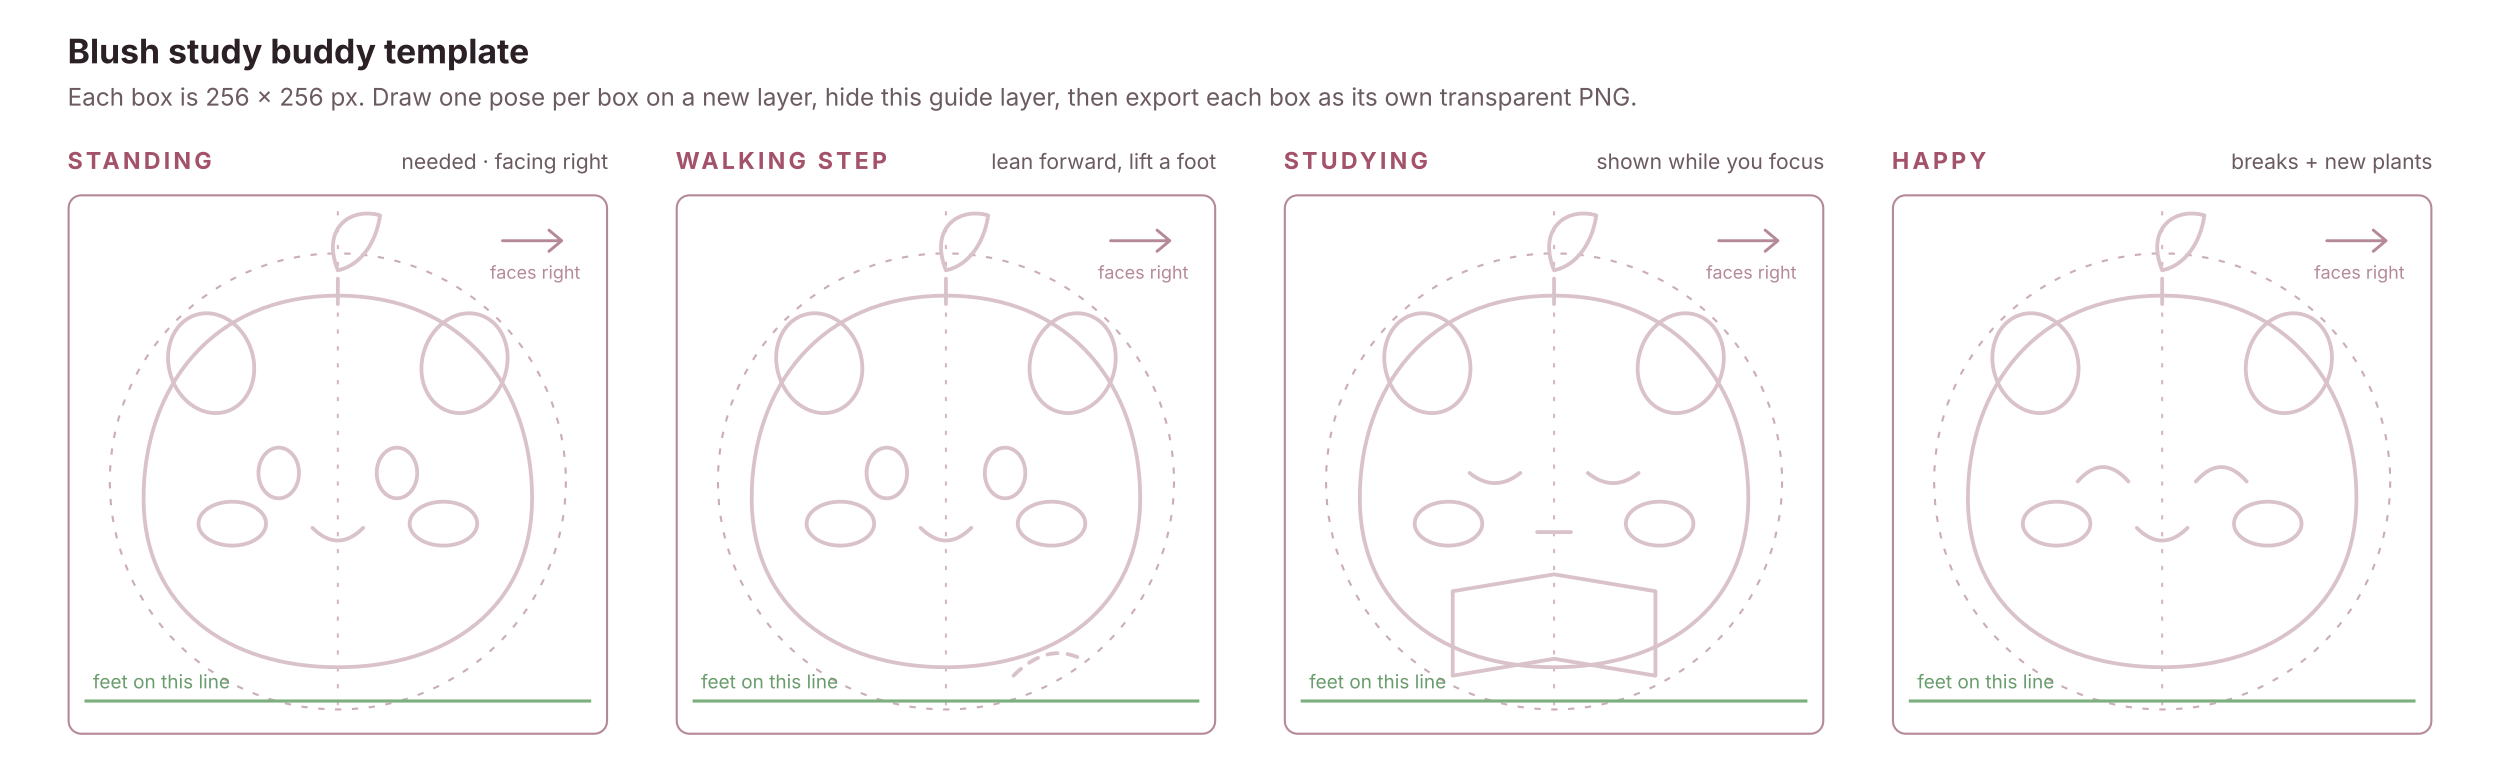
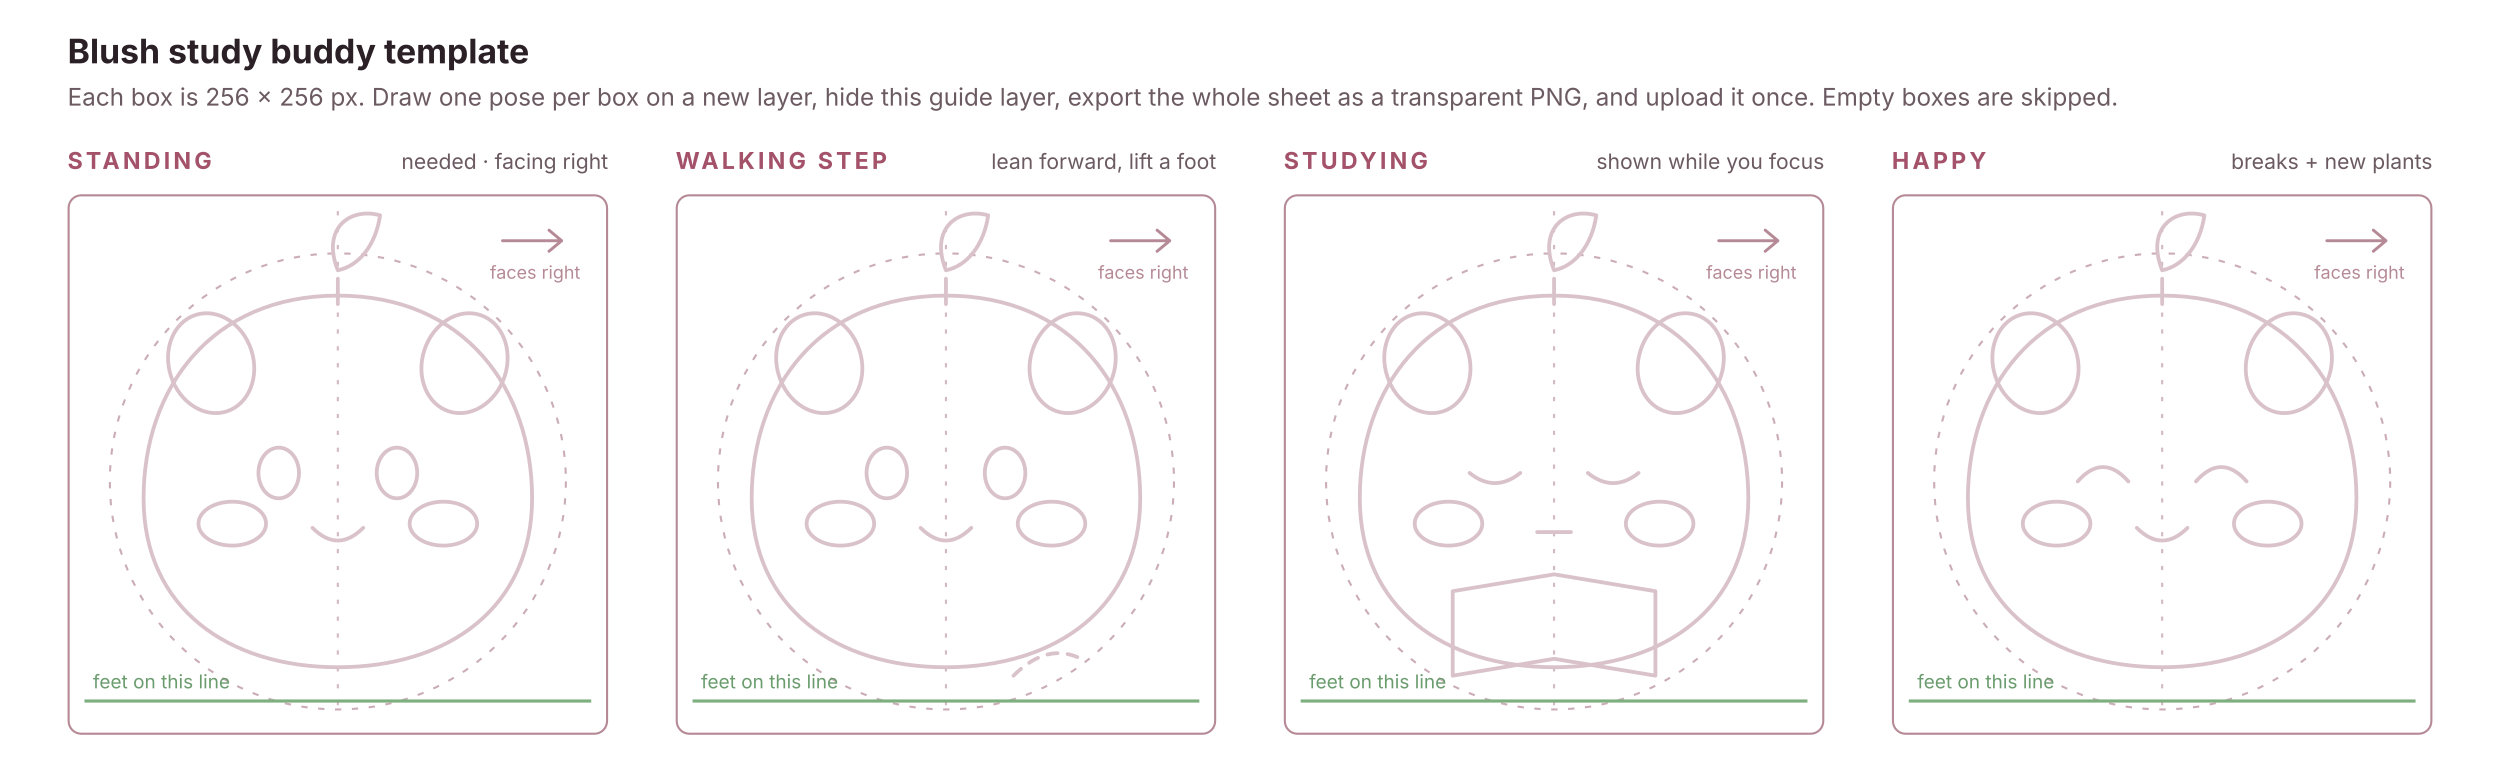
<svg xmlns="http://www.w3.org/2000/svg" width="1184" height="366" viewBox="0 0 1184 366">
  <text x="32" y="30" font-size="16" font-weight="700" fill="#2A2025" font-family="Inter, Arial, sans-serif">Blush study buddy template</text>
-   <text x="32" y="50" font-size="11.5" fill="#6B5A61" font-family="Inter, Arial, sans-serif">Each box is 256 × 256 px. Draw one pose per box on a new layer, hide this guide layer, then export each box as its own transparent PNG.</text>
+   <text x="32" y="50" font-size="11.5" fill="#6B5A61" font-family="Inter, Arial, sans-serif">Each box is 256 × 256 px. Draw one pose per box on a new layer, hide this guide layer, export the whole sheet as a transparent PNG, and upload it once. Empty boxes are skipped.</text>
  <text x="32" y="80" font-size="11" font-weight="700" letter-spacing="1.5" fill="#A3526A" font-family="Inter, Arial, sans-serif">STANDING</text>
  <text x="288" y="80" text-anchor="end" font-size="10" fill="#6B5A61" font-family="Inter, Arial, sans-serif">needed · facing right</text>
  <g transform="translate(32 92)">
    <rect x=".5" y=".5" width="255" height="255" rx="6" fill="none" stroke="#B58A96" stroke-width="1" />
    <circle cx="128" cy="136" r="108" fill="none" stroke="#B58A96" stroke-width="1" stroke-dasharray="3 5" opacity=".7" />
    <line x1="128" y1="8" x2="128" y2="248" stroke="#B58A96" stroke-width="1" stroke-dasharray="2 6" opacity=".6" />
    <line x1="8" y1="240" x2="248" y2="240" stroke="#7DAF7F" stroke-width="1.5" />
    <text x="12" y="234" font-size="9" fill="#6A9C6E" font-family="Inter, Arial, sans-serif">feet on this line</text>
    <path d="M206 22 h28 m-6 -5 l6 5 l-6 5" fill="none" stroke="#B58A96" stroke-width="1.4" stroke-linecap="round" stroke-linejoin="round" />
    <text x="200" y="40" font-size="8.5" fill="#B58A96" font-family="Inter, Arial, sans-serif">faces right</text>
    <g transform="scale(4)" fill="none" stroke="#D9C2C9" stroke-width=".45" stroke-linecap="round" stroke-linejoin="round">
      <path d="M32 9 C30 4 33.5 1.5 37 2.5 C36.5 6 34.5 8.5 32 9Z" />
      <path d="M32 10 V13" />
      <ellipse cx="17" cy="20" rx="5" ry="6" transform="rotate(-18 17 20)" />
      <ellipse cx="47" cy="20" rx="5" ry="6" transform="rotate(18 47 20)" />
      <path d="M32 12 C47 12 55 23 55 36 C55 49 45 56 32 56 C19 56 9 49 9 36 C9 23 17 12 32 12Z" />
      <ellipse cx="19.5" cy="39" rx="4" ry="2.6" />
      <ellipse cx="44.5" cy="39" rx="4" ry="2.6" />
      <ellipse cx="25" cy="33" rx="2.4" ry="3" />
      <ellipse cx="39" cy="33" rx="2.4" ry="3" />
      <path d="M29 39.5 q3 3 6 0" />
    </g>
  </g>
  <text x="320" y="80" font-size="11" font-weight="700" letter-spacing="1.5" fill="#A3526A" font-family="Inter, Arial, sans-serif">WALKING STEP</text>
  <text x="576" y="80" text-anchor="end" font-size="10" fill="#6B5A61" font-family="Inter, Arial, sans-serif">lean forward, lift a foot</text>
  <g transform="translate(320 92)">
    <rect x=".5" y=".5" width="255" height="255" rx="6" fill="none" stroke="#B58A96" stroke-width="1" />
    <circle cx="128" cy="136" r="108" fill="none" stroke="#B58A96" stroke-width="1" stroke-dasharray="3 5" opacity=".7" />
    <line x1="128" y1="8" x2="128" y2="248" stroke="#B58A96" stroke-width="1" stroke-dasharray="2 6" opacity=".6" />
    <line x1="8" y1="240" x2="248" y2="240" stroke="#7DAF7F" stroke-width="1.5" />
    <text x="12" y="234" font-size="9" fill="#6A9C6E" font-family="Inter, Arial, sans-serif">feet on this line</text>
    <path d="M206 22 h28 m-6 -5 l6 5 l-6 5" fill="none" stroke="#B58A96" stroke-width="1.4" stroke-linecap="round" stroke-linejoin="round" />
    <text x="200" y="40" font-size="8.5" fill="#B58A96" font-family="Inter, Arial, sans-serif">faces right</text>
    <g transform="scale(4)" fill="none" stroke="#D9C2C9" stroke-width=".45" stroke-linecap="round" stroke-linejoin="round">
      <path d="M32 9 C30 4 33.5 1.5 37 2.5 C36.5 6 34.5 8.5 32 9Z" />
      <path d="M32 10 V13" />
      <ellipse cx="17" cy="20" rx="5" ry="6" transform="rotate(-18 17 20)" />
      <ellipse cx="47" cy="20" rx="5" ry="6" transform="rotate(18 47 20)" />
      <path d="M32 12 C47 12 55 23 55 36 C55 49 45 56 32 56 C19 56 9 49 9 36 C9 23 17 12 32 12Z" />
      <ellipse cx="19.5" cy="39" rx="4" ry="2.6" />
      <ellipse cx="44.5" cy="39" rx="4" ry="2.6" />
      <ellipse cx="25" cy="33" rx="2.4" ry="3" />
      <ellipse cx="39" cy="33" rx="2.4" ry="3" />
      <path d="M29 39.5 q3 3 6 0" />
      <path d="M40 57 q4 -4 8 -2" stroke-dasharray="1.2 1.2" />
    </g>
  </g>
  <text x="608" y="80" font-size="11" font-weight="700" letter-spacing="1.5" fill="#A3526A" font-family="Inter, Arial, sans-serif">STUDYING</text>
  <text x="864" y="80" text-anchor="end" font-size="10" fill="#6B5A61" font-family="Inter, Arial, sans-serif">shown while you focus</text>
  <g transform="translate(608 92)">
    <rect x=".5" y=".5" width="255" height="255" rx="6" fill="none" stroke="#B58A96" stroke-width="1" />
    <circle cx="128" cy="136" r="108" fill="none" stroke="#B58A96" stroke-width="1" stroke-dasharray="3 5" opacity=".7" />
    <line x1="128" y1="8" x2="128" y2="248" stroke="#B58A96" stroke-width="1" stroke-dasharray="2 6" opacity=".6" />
    <line x1="8" y1="240" x2="248" y2="240" stroke="#7DAF7F" stroke-width="1.5" />
    <text x="12" y="234" font-size="9" fill="#6A9C6E" font-family="Inter, Arial, sans-serif">feet on this line</text>
    <path d="M206 22 h28 m-6 -5 l6 5 l-6 5" fill="none" stroke="#B58A96" stroke-width="1.4" stroke-linecap="round" stroke-linejoin="round" />
    <text x="200" y="40" font-size="8.5" fill="#B58A96" font-family="Inter, Arial, sans-serif">faces right</text>
    <g transform="scale(4)" fill="none" stroke="#D9C2C9" stroke-width=".45" stroke-linecap="round" stroke-linejoin="round">
      <path d="M32 9 C30 4 33.5 1.5 37 2.5 C36.5 6 34.5 8.5 32 9Z" />
      <path d="M32 10 V13" />
      <ellipse cx="17" cy="20" rx="5" ry="6" transform="rotate(-18 17 20)" />
      <ellipse cx="47" cy="20" rx="5" ry="6" transform="rotate(18 47 20)" />
      <path d="M32 12 C47 12 55 23 55 36 C55 49 45 56 32 56 C19 56 9 49 9 36 C9 23 17 12 32 12Z" />
      <ellipse cx="19.5" cy="39" rx="4" ry="2.6" />
      <ellipse cx="44.5" cy="39" rx="4" ry="2.6" />
      <path d="M22 33 q3 2.4 6 0 M36 33 q3 2.4 6 0" />
      <path d="M30 40 h4" />
      <path d="M20 47 L32 45 L44 47 V57 L32 55 L20 57Z" />
    </g>
  </g>
  <text x="896" y="80" font-size="11" font-weight="700" letter-spacing="1.5" fill="#A3526A" font-family="Inter, Arial, sans-serif">HAPPY</text>
  <text x="1152" y="80" text-anchor="end" font-size="10" fill="#6B5A61" font-family="Inter, Arial, sans-serif">breaks + new plants</text>
  <g transform="translate(896 92)">
    <rect x=".5" y=".5" width="255" height="255" rx="6" fill="none" stroke="#B58A96" stroke-width="1" />
    <circle cx="128" cy="136" r="108" fill="none" stroke="#B58A96" stroke-width="1" stroke-dasharray="3 5" opacity=".7" />
    <line x1="128" y1="8" x2="128" y2="248" stroke="#B58A96" stroke-width="1" stroke-dasharray="2 6" opacity=".6" />
    <line x1="8" y1="240" x2="248" y2="240" stroke="#7DAF7F" stroke-width="1.5" />
    <text x="12" y="234" font-size="9" fill="#6A9C6E" font-family="Inter, Arial, sans-serif">feet on this line</text>
    <path d="M206 22 h28 m-6 -5 l6 5 l-6 5" fill="none" stroke="#B58A96" stroke-width="1.4" stroke-linecap="round" stroke-linejoin="round" />
    <text x="200" y="40" font-size="8.5" fill="#B58A96" font-family="Inter, Arial, sans-serif">faces right</text>
    <g transform="scale(4)" fill="none" stroke="#D9C2C9" stroke-width=".45" stroke-linecap="round" stroke-linejoin="round">
      <path d="M32 9 C30 4 33.5 1.5 37 2.5 C36.5 6 34.5 8.5 32 9Z" />
      <path d="M32 10 V13" />
      <ellipse cx="17" cy="20" rx="5" ry="6" transform="rotate(-18 17 20)" />
      <ellipse cx="47" cy="20" rx="5" ry="6" transform="rotate(18 47 20)" />
      <path d="M32 12 C47 12 55 23 55 36 C55 49 45 56 32 56 C19 56 9 49 9 36 C9 23 17 12 32 12Z" />
      <ellipse cx="19.5" cy="39" rx="4" ry="2.6" />
      <ellipse cx="44.5" cy="39" rx="4" ry="2.6" />
      <path d="M22 34 q3 -3.4 6 0 M36 34 q3 -3.4 6 0" />
      <path d="M29 39.5 q3 3 6 0" />
    </g>
  </g>
</svg>
